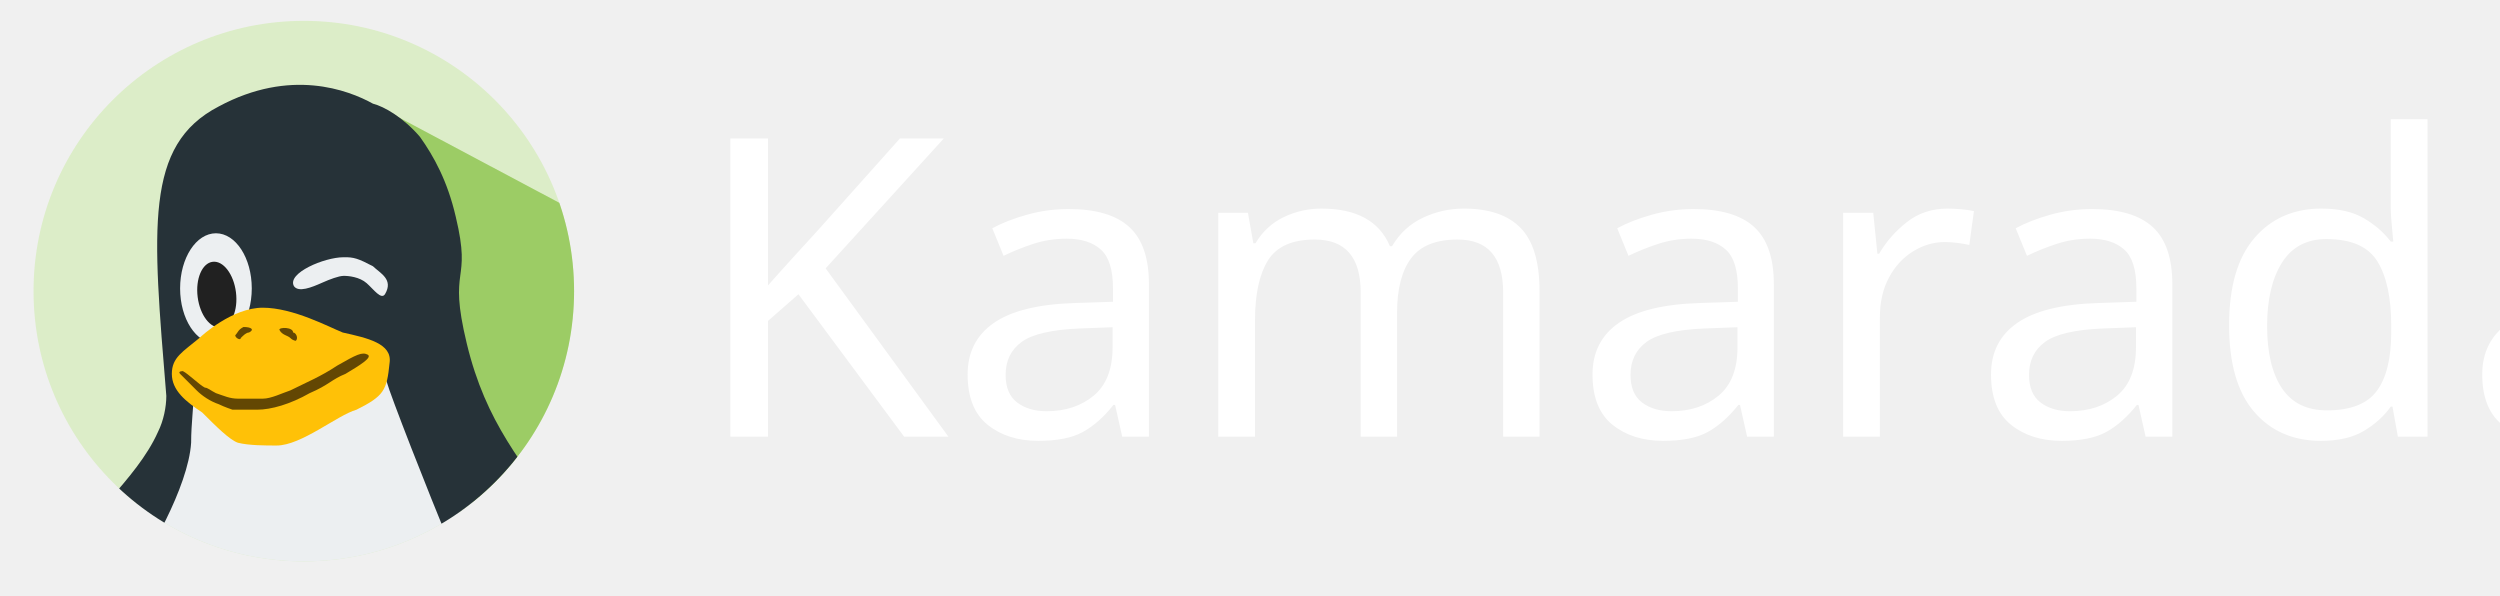
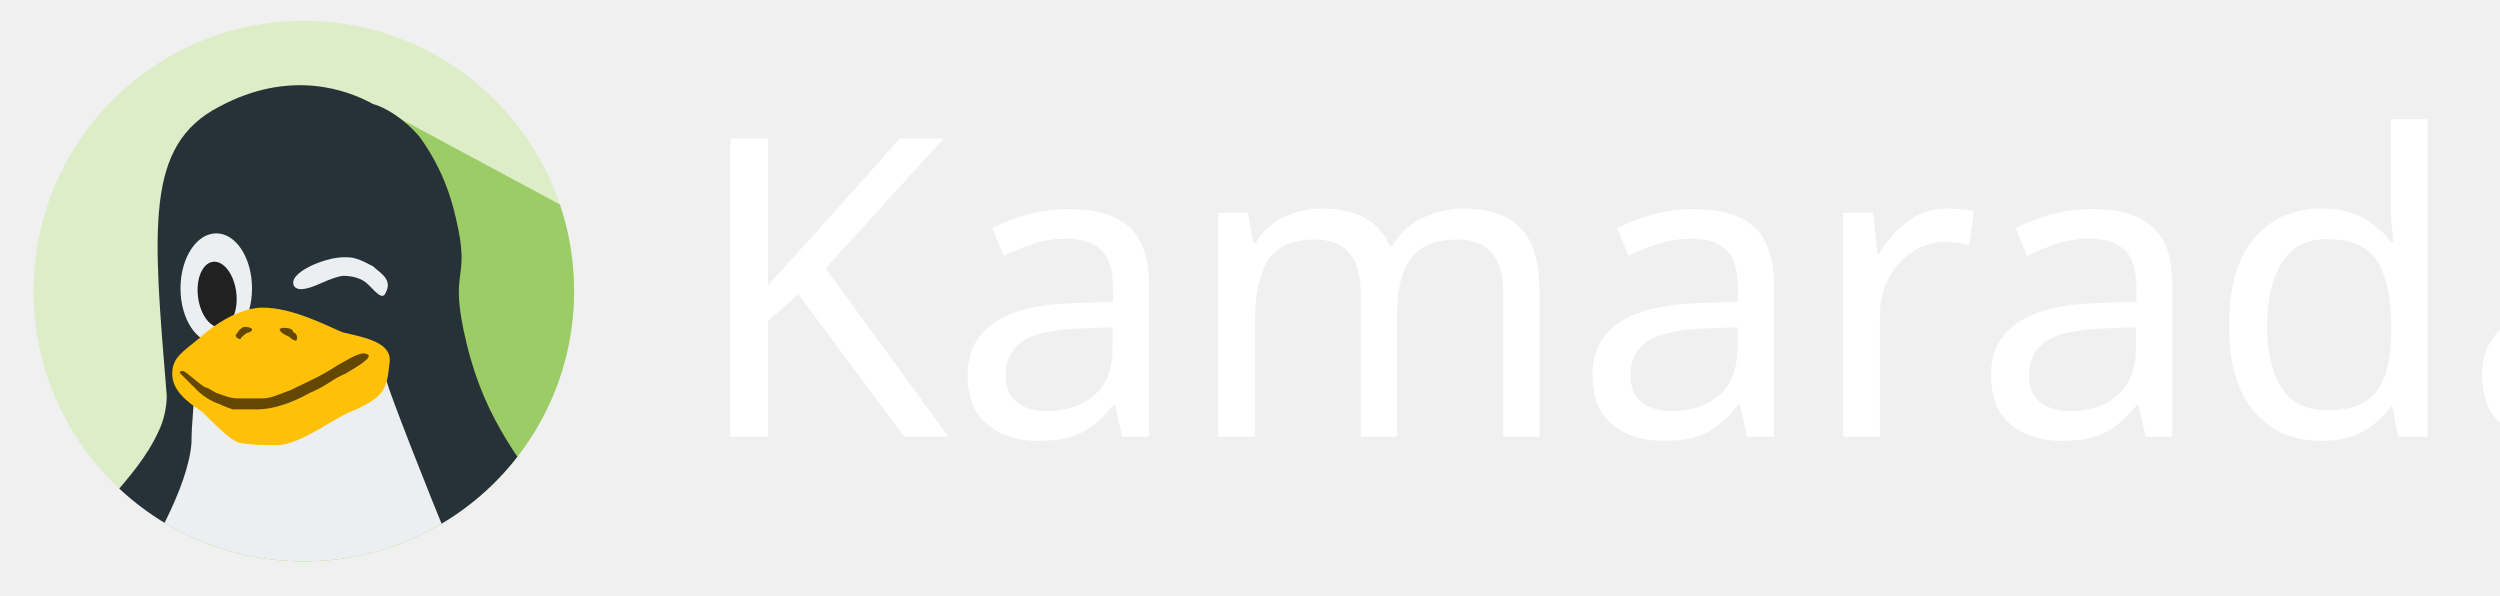
<svg xmlns="http://www.w3.org/2000/svg" width="592" height="141" id="svg3234" version="1.1">
  <defs id="defs3236">
    <linearGradient id="linearGradient5742">
      <stop style="stop-color:#73d216;stop-opacity:1;" offset="0" id="stop5744" />
      <stop id="stop5750" offset="0.816" style="stop-color:#4a890d;stop-opacity:1;" />
      <stop style="stop-color:#76d715;stop-opacity:1;" offset="1" id="stop5746" />
    </linearGradient>
    <linearGradient id="linearGradient5775">
      <stop style="stop-color:#aef16e;stop-opacity:1;" offset="0" id="stop5777" />
      <stop style="stop-color:#518417;stop-opacity:1" offset="1" id="stop5779" />
    </linearGradient>
    <clipPath clipPathUnits="userSpaceOnUse" id="clipPath3749">
      <ellipse style="display:inline;overflow:visible;visibility:visible;opacity:1;fill:#ff0000;fill-opacity:1;fill-rule:nonzero;stroke:#ff0000;stroke-width:8.103;stroke-linecap:butt;stroke-linejoin:miter;stroke-miterlimit:4;stroke-dasharray:none;stroke-dashoffset:0;stroke-opacity:1;marker:none;marker-start:none;marker-mid:none;marker-end:none;enable-background:accumulate" id="ellipse3751" cx="321.666" cy="165.633" rx="149.265" ry="142.456" />
    </clipPath>
    <linearGradient id="linearGradient172">
      <stop style="stop-color:#3f2600;stop-opacity:0.6;" offset="0" id="stop173" />
      <stop style="stop-color:#3f2600;stop-opacity:0;" offset="1" id="stop174" />
    </linearGradient>
    <linearGradient id="linearGradient153">
      <stop style="stop-color:#ffeed7;stop-opacity:1;" offset="0" id="stop154" />
      <stop style="stop-color:#bdbfc2;stop-opacity:1;" offset="1" id="stop155" />
    </linearGradient>
    <linearGradient id="linearGradient162">
      <stop style="stop-color:#ffa63f;stop-opacity:1;" offset="0" id="stop163" />
      <stop style="stop-color:#ffff00;stop-opacity:1;" offset="1" id="stop164" />
    </linearGradient>
    <clipPath id="clipPath863" clipPathUnits="userSpaceOnUse">
      <circle r="23.603" cy="26.063" cx="24.064" id="circle865" style="opacity:1;vector-effect:none;fill:#ffffff;fill-opacity:1;stroke:none;stroke-width:16.578;stroke-linecap:butt;stroke-linejoin:miter;stroke-miterlimit:4;stroke-dasharray:none;stroke-dashoffset:0;stroke-opacity:1;paint-order:markers stroke fill" />
    </clipPath>
+     <clipPath clipPathUnits="userSpaceOnUse" id="clipPath934">
+       <circle r="23.603" cy="26" cx="24" id="circle936" style="opacity:1;vector-effect:none;fill:#ffffff;fill-opacity:1;stroke:none;stroke-width:16.578;stroke-linecap:butt;stroke-linejoin:miter;stroke-miterlimit:4;stroke-dasharray:none;stroke-dashoffset:0;stroke-opacity:1;paint-order:markers stroke fill" />
+     </clipPath>
  </defs>
  <g id="layer1" transform="translate(-250.743,-502.8479)">
-     <g id="g880">
+     <g id="g957">
      <text xml:space="preserve" style="font-style:normal;font-weight:normal;font-size:98.915px;line-height:1.25;font-family:sans-serif;letter-spacing:0px;word-spacing:0px;fill:#ffffff;fill-opacity:1;stroke:none;stroke-width:2.473" x="414.097" y="606.254" id="text876">
        <tspan id="tspan874" x="414.097" y="606.254" style="font-style:normal;font-variant:normal;font-weight:normal;font-stretch:normal;font-family:FifthLeg;-inkscape-font-specification:FifthLeg;fill:#ffffff;stroke-width:2.473">Kamarada</tspan>
      </text>
-       <g id="g949" mask="none" clip-path="url(#clipPath863)" transform="matrix(2.7115,0,0,2.7115,257.4354,501.1138)">
-         <circle r="23.603" cy="26.063" cx="24.064" id="path849" style="opacity:1;vector-effect:none;fill:#dcedc8;fill-opacity:1;stroke:none;stroke-width:16.578;stroke-linecap:butt;stroke-linejoin:miter;stroke-miterlimit:4;stroke-dasharray:none;stroke-dashoffset:0;stroke-opacity:1;paint-order:markers stroke fill" />
-         <rect transform="rotate(28.01307)" y="-5.581" x="31.138" height="28.03" width="77.236" id="rect1034" style="opacity:1;vector-effect:none;fill:#9ccc65;fill-opacity:1;stroke:none;stroke-width:2.407;stroke-linecap:butt;stroke-linejoin:miter;stroke-miterlimit:4;stroke-dasharray:none;stroke-dashoffset:0;stroke-opacity:1;paint-order:markers stroke fill" />
-         <g transform="matrix(2.407258,0,0,2.407258,-35.60673,-11.00439)" id="g1032">
-           <polygon style="fill:#eceff1" points="36.1,29.3 30.1,22 28.4,17.9 20.1,18.2 20.2,20.5 18.6,23.5 16.1,28.4 15.6,32.5 17.4,38.3 21.5,40.6 27.7,40.6 33.5,36.2 " id="polygon2" />
-           <path style="fill:#263238" d="M 34.3,23.9 C 32.7,21.6 31.4,20.2 30.7,17.3 30,14.4 30.9,15.2 30.3,12.7 30,11.4 29.5,10.5 29,9.8 28.4,9.1 27.7,8.7 27.3,8.6 c -0.9,-0.5 -3,-1.3 -5.6,0.1 -2.7,1.4 -2.4,4.4 -1.9,10.5 0,0.4 -0.1,0.9 -0.3,1.3 -0.4,0.9 -1.1,1.7 -1.7,2.4 -0.7,1 -1.4,2 -1.9,3.1 -1.2,2.3 -2.3,5.2 -2,6.3 0.5,-0.1 6.8,9.5 6.8,9.7 0.4,-0.1 2.1,-0.1 3.6,-0.1 2.1,-0.1 3.3,-0.2 5,0.2 0,-0.3 -0.1,-0.6 -0.1,-0.9 0,-0.6 0.1,-1.1 0.2,-1.8 0.1,-0.5 0.2,-1 0.3,-1.6 -1,0.9 -2.8,1.9 -4.5,2.2 -1.5,0.3 -4,-0.2 -5.2,-1.7 0.1,0 0.3,0 0.4,-0.1 0.3,-0.1 0.6,-0.2 0.7,-0.4 0.3,-0.5 0.1,-1 -0.1,-1.3 -0.2,-0.3 -1.7,-1.4 -2.4,-2 -0.7,-0.6 -1.1,-0.9 -1.5,-1.3 0,0 -0.6,-0.6 -0.8,-0.8 C 16.1,32.2 16,32 15.9,31.9 15.7,31.4 15.6,30.8 15.7,30 c 0.1,-1.1 0.5,-2 1,-3 0.2,-0.4 0.7,-1.2 0.7,-1.2 0,0 -1.7,4.2 -0.8,5.5 0,0 0.1,-1.3 0.5,-2.6 0.3,-0.9 0.8,-2.2 1.4,-2.9 0.6,-0.7 2.1,-3.3 2.2,-4.9 0,-0.7 0.1,-1.4 0.1,-1.9 -0.4,-0.4 6.6,-1.4 7,-0.3 0.1,0.4 1.5,4 2.3,5.9 0.4,0.9 0.9,1.7 1.2,2.7 0.3,1.1 0.5,2.6 0.5,4.1 0,0.3 0,0.8 -0.1,1.3 0.2,0 4.1,-4.2 -0.5,-7.7 0,0 2.8,1.3 2.9,3.9 0.1,2.1 -0.8,3.8 -1,4.1 0.1,0 2.1,0.9 2.2,0.9 0.4,0 1.2,-0.3 1.2,-0.3 0.1,-0.3 0.4,-1.1 0.4,-1.4 0.7,-2.3 -1,-6 -2.6,-8.3 z" id="path4" />
-           <ellipse id="ellipse6" ry="2" rx="1.3" cy="15.3" cx="21.6" style="fill:#eceff1" />
-           <ellipse id="ellipse12" ry="0.7" rx="1.2" cy="19.514" cx="-18.115" transform="rotate(-97.2039)" style="fill:#212121;stroke-width:1" />
-           <g id="g24">
-             <path style="fill:#ffc107" d="m 39.3,37.6 c -0.4,-0.2 -1.1,-0.5 -1.7,-1.4 -0.3,-0.5 -0.2,-1.9 -0.7,-2.5 -0.3,-0.4 -0.7,-0.2 -0.8,-0.2 -0.9,0.2 -3,1.6 -4.4,0 -0.2,-0.2 -0.5,-0.5 -1,-0.5 -0.5,0 -0.7,0.2 -0.9,0.6 -0.2,0.4 -0.2,0.7 -0.2,1.7 0,0.8 0,1.7 -0.1,2.4 -0.2,1.7 -0.5,2.7 -0.5,3.7 0,1.1 0.3,1.8 0.7,2.1 0.3,0.3 0.8,0.5 1.9,0.5 1.1,0 1.8,-0.4 2.5,-1.1 0.5,-0.5 0.9,-0.7 2.3,-1.7 1.1,-0.7 2.8,-1.6 3.1,-1.9 0.2,-0.2 0.5,-0.3 0.5,-0.9 0,-0.5 -0.4,-0.7 -0.7,-0.8 z" id="path18" />
-             <path style="fill:#ffc107" d="m 19.2,37.9 c -1,-1.6 -1.1,-1.9 -1.8,-2.9 -0.6,-1 -1.9,-2.9 -2.7,-2.9 -0.6,0 -0.9,0.3 -1.3,0.7 -0.4,0.4 -0.8,1.3 -1.5,1.8 -0.6,0.5 -2.3,0.4 -2.7,1 -0.4,0.6 0.4,1.5 0.4,3 0,0.6 -0.5,1 -0.6,1.4 -0.1,0.5 -0.2,0.8 0,1.2 0.4,0.6 0.9,0.8 4.3,1.5 1.8,0.4 3.5,1.4 4.6,1.5 1.1,0.1 3,0 3,-2.7 0.1,-1.6 -0.8,-2 -1.7,-3.6 z" id="path20" />
-             <path style="fill:#ffc107" d="M 21.1,19.8 C 20.5,19.4 20,19 20,18.4 c 0,-0.6 0.4,-0.8 1,-1.3 0.1,-0.1 1.2,-1.1 2.3,-1.1 1.1,0 2.4,0.7 2.9,0.9 0.9,0.2 1.8,0.4 1.7,1.1 -0.1,1 -0.2,1.2 -1.2,1.7 -0.7,0.2 -2,1.3 -2.9,1.3 -0.4,0 -1,0 -1.4,-0.1 -0.3,-0.1 -0.8,-0.6 -1.3,-1.1 z" id="path22" />
+       <g clip-path="url(#clipPath934)" id="g932" transform="matrix(2.7115,0,0,2.7115,257.61,501.2839)">
+         <circle style="opacity:1;vector-effect:none;fill:#dcedc8;fill-opacity:1;stroke:none;stroke-width:16.578;stroke-linecap:butt;stroke-linejoin:miter;stroke-miterlimit:4;stroke-dasharray:none;stroke-dashoffset:0;stroke-opacity:1;paint-order:markers stroke fill" id="path849-3" cx="24" cy="26" r="23.603" />
+         <g id="g893" transform="matrix(0.7600836,0,0,0.7600836,-130.0933,13.36219)">
+           <rect transform="rotate(28.25678)" y="-104.03" x="183.278" height="118.821" width="118.996" id="rect3883" style="fill:#9ccc65;fill-opacity:1;stroke-width:0.661" />
+           <g id="g846" transform="matrix(3.586317,0,0,3.586317,144.2742,-14.20333)">
+             <rect style="fill:#eceff1;fill-opacity:1;stroke-width:0.78" id="rect23" width="2.313" height="5.894" x="15.257" y="11.11" transform="matrix(0.8944433,0.4471814,-0.3796841,0.9251162,0,0)" />
+             <g id="g1032-6" transform="matrix(0.881332,0,0,0.881332,-5.541749,-4.975732)">
+               <polygon id="polygon2-0" points="36.1,29.3 30.1,22 28.4,17.9 20.1,18.2 20.2,20.5 18.6,23.5 16.1,28.4 15.6,32.5 17.4,38.3 21.5,40.6 27.7,40.6 33.5,36.2 " style="fill:#eceff1" />
+               <path id="path4-6" d="M 34.3,23.9 C 32.7,21.6 31.4,20.2 30.7,17.3 30,14.4 30.9,15.2 30.3,12.7 30,11.4 29.5,10.5 29,9.8 28.4,9.1 27.7,8.7 27.3,8.6 c -0.9,-0.5 -3,-1.3 -5.6,0.1 -2.7,1.4 -2.4,4.4 -1.9,10.5 0,0.4 -0.1,0.9 -0.3,1.3 -0.4,0.9 -1.1,1.7 -1.7,2.4 -0.7,1 -1.4,2 -1.9,3.1 -1.2,2.3 -2.3,5.2 -2,6.3 0.5,-0.1 6.8,9.5 6.8,9.7 0.4,-0.1 2.1,-0.1 3.6,-0.1 2.1,-0.1 3.3,-0.2 5,0.2 0,-0.3 -0.1,-0.6 -0.1,-0.9 0,-0.6 0.1,-1.1 0.2,-1.8 0.1,-0.5 0.2,-1 0.3,-1.6 -1,0.9 -2.8,1.9 -4.5,2.2 -1.5,0.3 -4,-0.2 -5.2,-1.7 0.1,0 0.3,0 0.4,-0.1 0.3,-0.1 0.6,-0.2 0.7,-0.4 0.3,-0.5 0.1,-1 -0.1,-1.3 -0.2,-0.3 -1.7,-1.4 -2.4,-2 -0.7,-0.6 -1.1,-0.9 -1.5,-1.3 0,0 -0.6,-0.6 -0.8,-0.8 C 16.1,32.2 16,32 15.9,31.9 15.7,31.4 15.6,30.8 15.7,30 c 0.1,-1.1 0.5,-2 1,-3 0.2,-0.4 0.7,-1.2 0.7,-1.2 0,0 -1.7,4.2 -0.8,5.5 0,0 0.1,-1.3 0.5,-2.6 0.3,-0.9 0.8,-2.2 1.4,-2.9 0.6,-0.7 2.1,-3.3 2.2,-4.9 0,-0.7 0.1,-1.4 0.1,-1.9 -0.4,-0.4 6.6,-1.4 7,-0.3 0.1,0.4 1.5,4 2.3,5.9 0.4,0.9 0.9,1.7 1.2,2.7 0.3,1.1 0.5,2.6 0.5,4.1 0,0.3 0,0.8 -0.1,1.3 0.2,0 4.1,-4.2 -0.5,-7.7 0,0 2.8,1.3 2.9,3.9 0.1,2.1 -0.8,3.8 -1,4.1 0.1,0 2.1,0.9 2.2,0.9 0.4,0 1.2,-0.3 1.2,-0.3 0.1,-0.3 0.4,-1.1 0.4,-1.4 0.7,-2.3 -1,-6 -2.6,-8.3 z" style="fill:#263238" />
+               <ellipse style="fill:#eceff1" cx="21.6" cy="15.3" rx="1.3" ry="2" id="ellipse6-2" />
+               <ellipse style="fill:#212121;stroke-width:1" transform="rotate(-97.2039)" cx="-18.115" cy="19.514" rx="1.2" ry="0.7" id="ellipse12-6" />
+               <g id="g24-1">
+                 <path id="path18-8" d="m 39.3,37.6 c -0.4,-0.2 -1.1,-0.5 -1.7,-1.4 -0.3,-0.5 -0.2,-1.9 -0.7,-2.5 -0.3,-0.4 -0.7,-0.2 -0.8,-0.2 -0.9,0.2 -3,1.6 -4.4,0 -0.2,-0.2 -0.5,-0.5 -1,-0.5 -0.5,0 -0.7,0.2 -0.9,0.6 -0.2,0.4 -0.2,0.7 -0.2,1.7 0,0.8 0,1.7 -0.1,2.4 -0.2,1.7 -0.5,2.7 -0.5,3.7 0,1.1 0.3,1.8 0.7,2.1 0.3,0.3 0.8,0.5 1.9,0.5 1.1,0 1.8,-0.4 2.5,-1.1 0.5,-0.5 0.9,-0.7 2.3,-1.7 1.1,-0.7 2.8,-1.6 3.1,-1.9 0.2,-0.2 0.5,-0.3 0.5,-0.9 0,-0.5 -0.4,-0.7 -0.7,-0.8 z" style="fill:#ffc107" />
+                 <path id="path20-7" d="m 19.2,37.9 c -1,-1.6 -1.1,-1.9 -1.8,-2.9 -0.6,-1 -1.9,-2.9 -2.7,-2.9 -0.6,0 -0.9,0.3 -1.3,0.7 -0.4,0.4 -0.8,1.3 -1.5,1.8 -0.6,0.5 -2.3,0.4 -2.7,1 -0.4,0.6 0.4,1.5 0.4,3 0,0.6 -0.5,1 -0.6,1.4 -0.1,0.5 -0.2,0.8 0,1.2 0.4,0.6 0.9,0.8 4.3,1.5 1.8,0.4 3.5,1.4 4.6,1.5 1.1,0.1 3,0 3,-2.7 0.1,-1.6 -0.8,-2 -1.7,-3.6 z" style="fill:#ffc107" />
+                 <path id="path22-9" d="M 21.1,19.8 C 20.5,19.4 20,19 20,18.4 c 0,-0.6 0.4,-0.8 1,-1.3 0.1,-0.1 1.2,-1.1 2.3,-1.1 1.1,0 2.4,0.7 2.9,0.9 0.9,0.2 1.8,0.4 1.7,1.1 -0.1,1 -0.2,1.2 -1.2,1.7 -0.7,0.2 -2,1.3 -2.9,1.3 -0.4,0 -1,0 -1.4,-0.1 -0.3,-0.1 -0.8,-0.6 -1.3,-1.1 z" style="fill:#ffc107" />
+               </g>
+               <g id="g32-2">
+                 <path id="path26-0" d="m 20.9,19 c 0.2,0.2 0.5,0.4 0.8,0.5 0.2,0.1 0.5,0.2 0.5,0.2 0.4,0 0.7,0 0.9,0 0.5,0 1.2,-0.2 1.9,-0.6 0.7,-0.3 0.8,-0.5 1.3,-0.7 0.5,-0.3 1,-0.6 0.8,-0.7 -0.2,-0.1 -0.4,0 -1.1,0.4 -0.6,0.4 -1.1,0.6 -1.7,0.9 -0.3,0.1 -0.7,0.3 -1,0.3 -0.3,0 -0.6,0 -0.9,0 -0.3,0 -0.5,-0.1 -0.8,-0.2 -0.2,-0.1 -0.3,-0.2 -0.4,-0.2 -0.2,-0.1 -0.6,-0.5 -0.8,-0.6 0,0 -0.2,0 -0.1,0.1 0.3,0.3 0.4,0.4 0.6,0.6 z" style="fill:#634703" />
+                 <path id="path28-2" d="m 23.9,16.8 c 0.1,0.2 0.3,0.2 0.4,0.3 0.1,0.1 0.2,0.1 0.2,0.1 0.1,-0.1 0,-0.3 -0.1,-0.3 0,-0.2 -0.5,-0.2 -0.5,-0.1 z" style="fill:#634703" />
+                 <path id="path30-3" d="m 22.3,17 c 0,0.1 0.2,0.2 0.2,0.1 0.1,-0.1 0.2,-0.2 0.3,-0.2 0.2,-0.1 0.1,-0.2 -0.2,-0.2 -0.2,0.1 -0.2,0.2 -0.3,0.3 z" style="fill:#634703" />
+               </g>
+               <path id="path34-7" d="m 32,34.7 c 0,0.1 0,0.2 0,0.3 0.2,0.4 0.7,0.5 1.1,0.5 0.6,0 1.2,-0.4 1.5,-0.8 0,-0.1 0.1,-0.2 0.2,-0.3 0.2,-0.3 0.3,-0.5 0.4,-0.6 0,0 -0.1,-0.1 -0.1,-0.2 -0.1,-0.2 -0.4,-0.4 -0.8,-0.5 -0.3,-0.1 -0.8,-0.2 -1,-0.2 -0.9,-0.1 -1.4,0.2 -1.7,0.5 0,0 0.1,0 0.1,0.1 0.2,0.2 0.3,0.4 0.3,0.7 0.1,0.2 0,0.3 0,0.5 z" style="fill:#455a64" />
+               <path d="m 24.429,15.217 c 0.164,0.237 0.637,0.05 1.025,-0.124 0.289,-0.13 0.602,-0.242 0.763,-0.247 0.186,-0.006 0.595,0.037 0.852,0.265 0.255,0.225 0.527,0.616 0.665,0.397 0.317,-0.537 -0.174,-0.756 -0.438,-1.012 -0.519,-0.271 -0.689,-0.338 -1.076,-0.326 -0.686,0.003 -2.049,0.574 -1.791,1.047 z" id="path116-9-5" style="fill:#eceff1;fill-opacity:1;stroke:none;stroke-width:0.053" />
+             </g>
          </g>
-           <g id="g32">
-             <path style="fill:#634703" d="m 20.9,19 c 0.2,0.2 0.5,0.4 0.8,0.5 0.2,0.1 0.5,0.2 0.5,0.2 0.4,0 0.7,0 0.9,0 0.5,0 1.2,-0.2 1.9,-0.6 0.7,-0.3 0.8,-0.5 1.3,-0.7 0.5,-0.3 1,-0.6 0.8,-0.7 -0.2,-0.1 -0.4,0 -1.1,0.4 -0.6,0.4 -1.1,0.6 -1.7,0.9 -0.3,0.1 -0.7,0.3 -1,0.3 -0.3,0 -0.6,0 -0.9,0 -0.3,0 -0.5,-0.1 -0.8,-0.2 -0.2,-0.1 -0.3,-0.2 -0.4,-0.2 -0.2,-0.1 -0.6,-0.5 -0.8,-0.6 0,0 -0.2,0 -0.1,0.1 0.3,0.3 0.4,0.4 0.6,0.6 z" id="path26" />
-             <path style="fill:#634703" d="m 23.9,16.8 c 0.1,0.2 0.3,0.2 0.4,0.3 0.1,0.1 0.2,0.1 0.2,0.1 0.1,-0.1 0,-0.3 -0.1,-0.3 0,-0.2 -0.5,-0.2 -0.5,-0.1 z" id="path28" />
-             <path style="fill:#634703" d="m 22.3,17 c 0,0.1 0.2,0.2 0.2,0.1 0.1,-0.1 0.2,-0.2 0.3,-0.2 0.2,-0.1 0.1,-0.2 -0.2,-0.2 -0.2,0.1 -0.2,0.2 -0.3,0.3 z" id="path30" />
-           </g>
-           <path style="fill:#455a64" d="m 32,34.7 c 0,0.1 0,0.2 0,0.3 0.2,0.4 0.7,0.5 1.1,0.5 0.6,0 1.2,-0.4 1.5,-0.8 0,-0.1 0.1,-0.2 0.2,-0.3 0.2,-0.3 0.3,-0.5 0.4,-0.6 0,0 -0.1,-0.1 -0.1,-0.2 -0.1,-0.2 -0.4,-0.4 -0.8,-0.5 -0.3,-0.1 -0.8,-0.2 -1,-0.2 -0.9,-0.1 -1.4,0.2 -1.7,0.5 0,0 0.1,0 0.1,0.1 0.2,0.2 0.3,0.4 0.3,0.7 0.1,0.2 0,0.3 0,0.5 z" id="path34" />
-           <path style="fill:#eceff1;fill-opacity:1;stroke:none;stroke-width:0.053" id="path116-9-3" d="m 24.429,15.217 c 0.164,0.237 0.637,0.05 1.025,-0.124 0.289,-0.13 0.602,-0.242 0.763,-0.247 0.186,-0.006 0.595,0.037 0.852,0.265 0.255,0.225 0.527,0.616 0.665,0.397 0.317,-0.537 -0.174,-0.756 -0.438,-1.012 -0.519,-0.271 -0.689,-0.338 -1.076,-0.326 -0.686,0.003 -2.049,0.574 -1.791,1.047 z" />
        </g>
      </g>
    </g>
  </g>
</svg>
